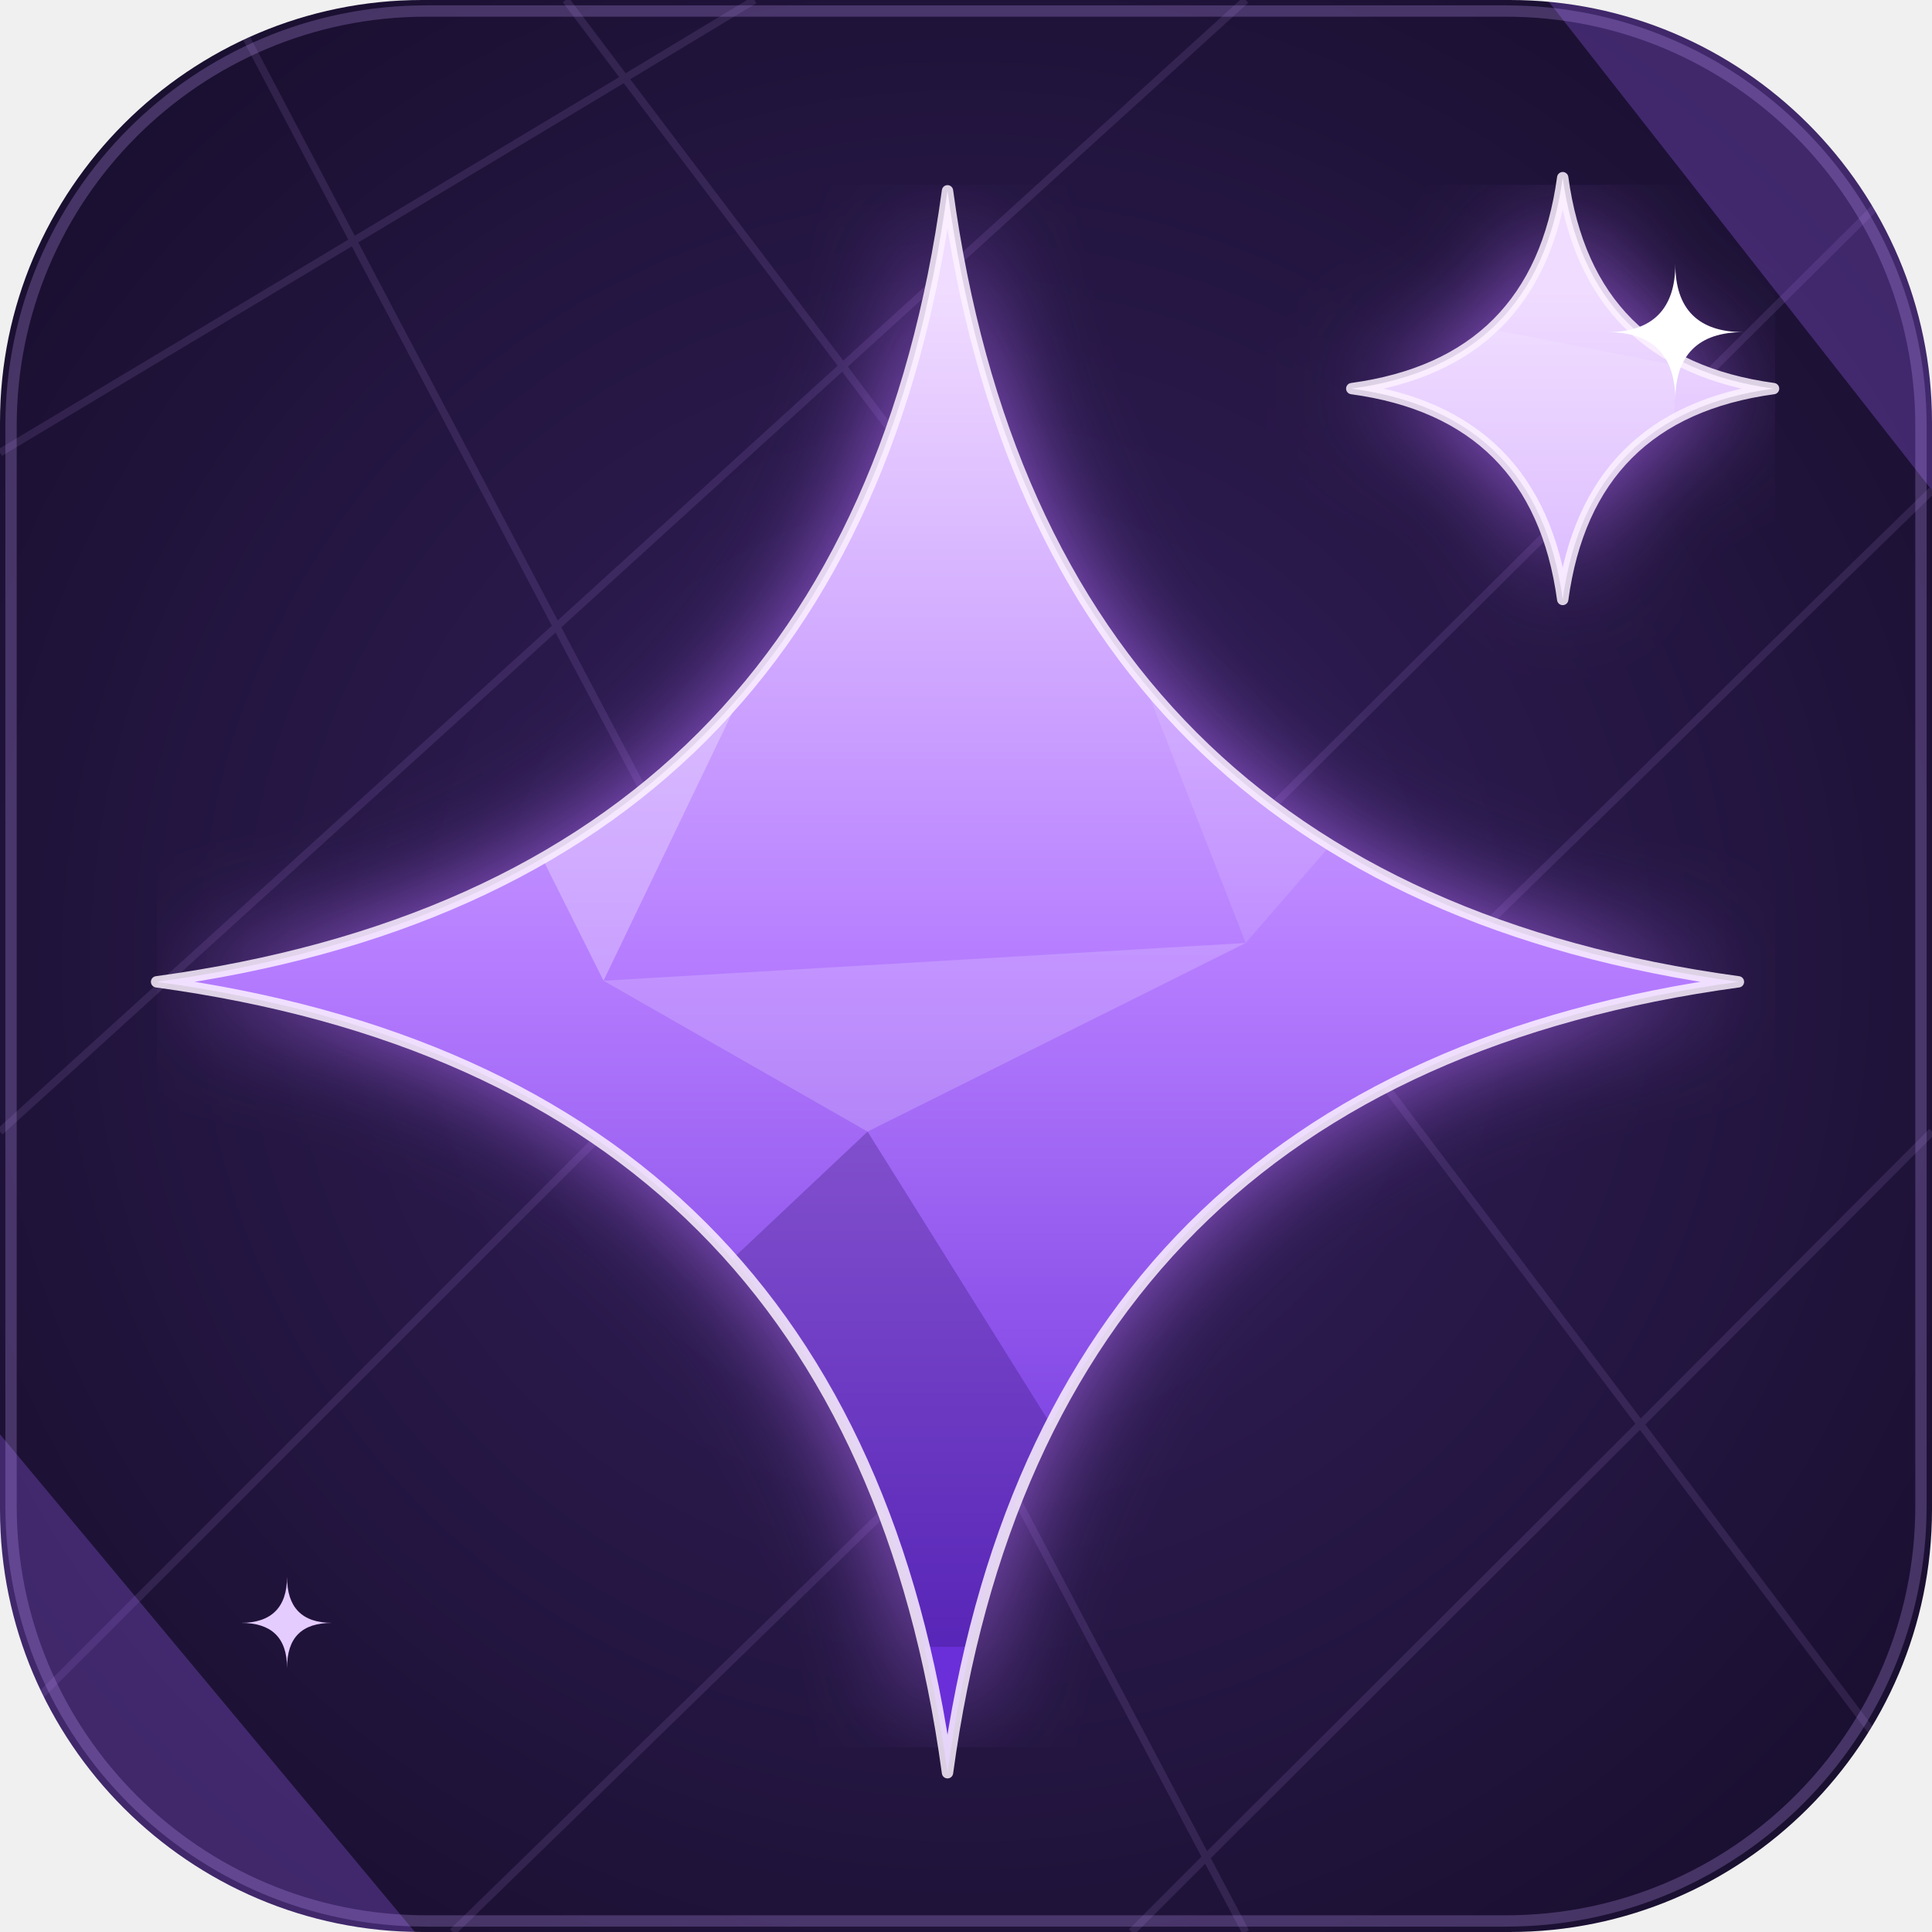
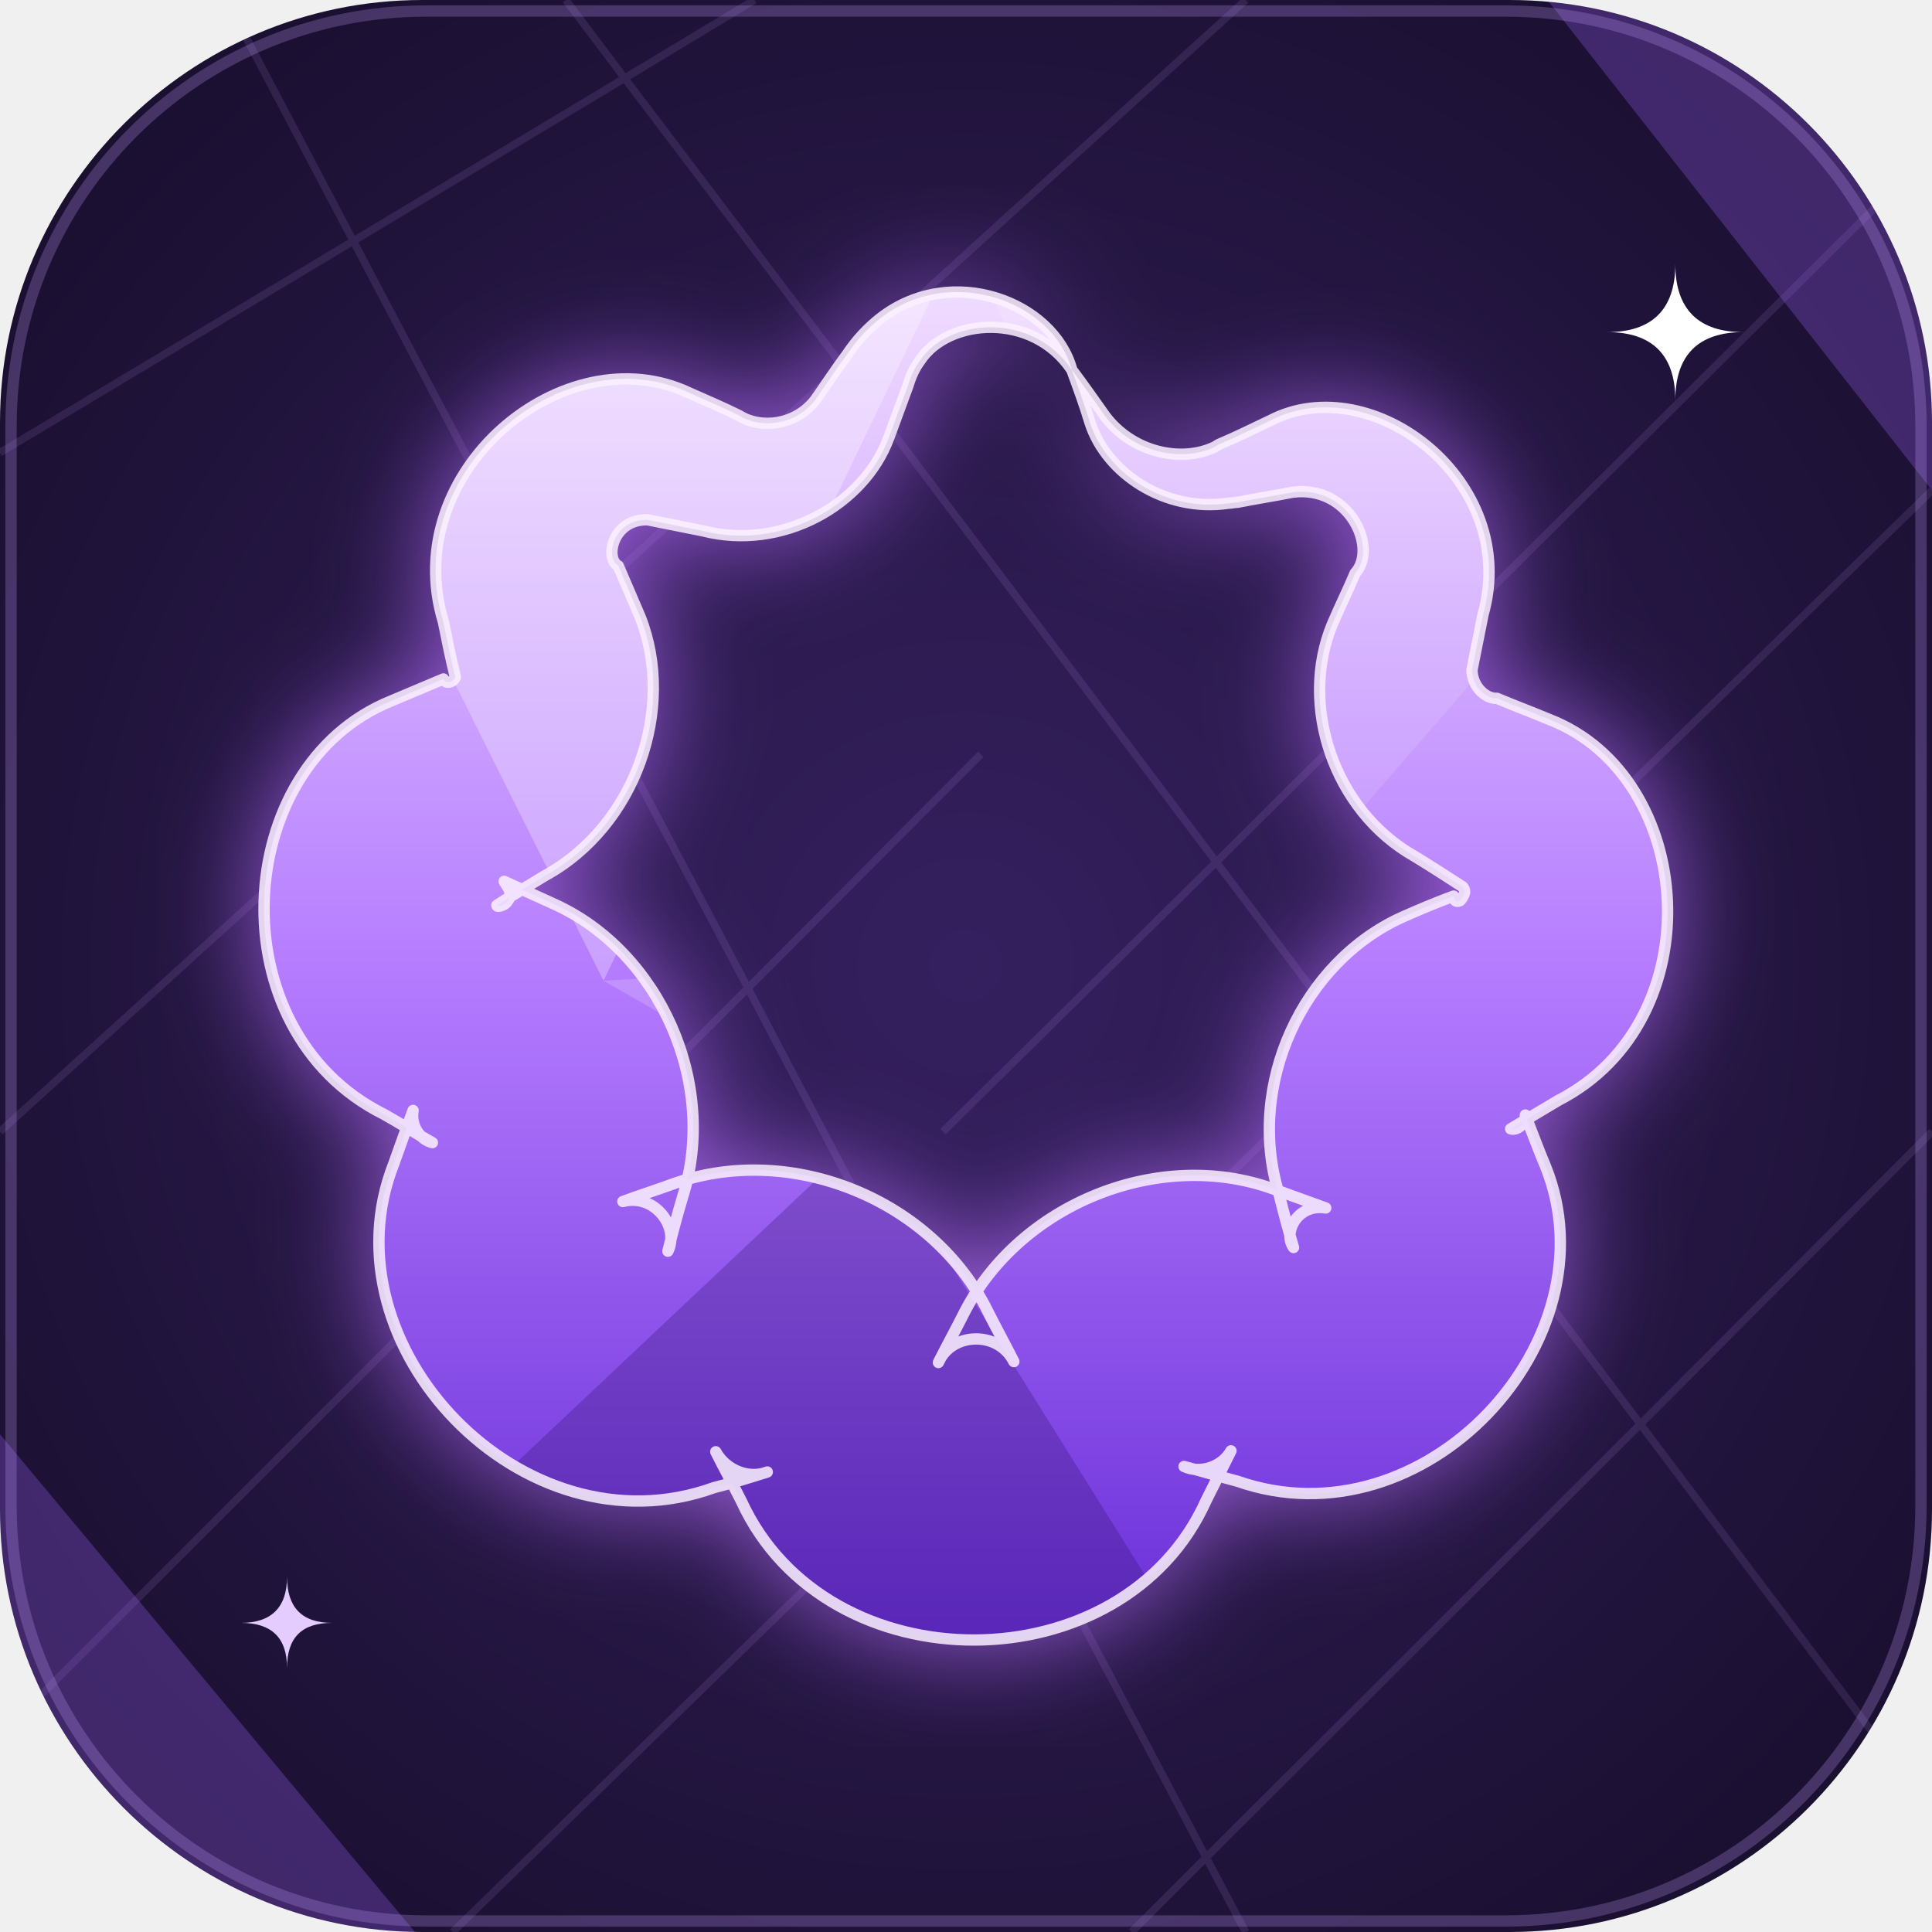
<svg xmlns="http://www.w3.org/2000/svg" width="512" height="512" viewBox="65 750 210 210" fill="none">
  <defs>
    <filter id="filter10_f_42_3" x="82.083" y="770.112" width="175.836" height="169.775" filterUnits="userSpaceOnUse" color-interpolation-filters="sRGB">
      <feFlood flood-opacity="0" result="BackgroundImageFix" />
      <feBlend mode="normal" in="SourceGraphic" in2="BackgroundImageFix" result="shape" />
      <feGaussianBlur stdDeviation="5.814" result="effect1_foregroundBlur_42_3" />
    </filter>
    <radialGradient id="paint10_radial_42_3" cx="0" cy="0" r="1" gradientUnits="userSpaceOnUse" gradientTransform="translate(170 855) scale(157.5)">
      <stop stop-color="#35205F" />
      <stop offset="1" stop-color="#140C26" />
    </radialGradient>
    <linearGradient id="paint11_linear_42_3" x1="93.712" y1="781.74" x2="93.712" y2="928.258" gradientUnits="userSpaceOnUse">
      <stop stop-color="#F0DCFF" />
      <stop offset="0.5" stop-color="#B57CFF" />
      <stop offset="1" stop-color="#6A2FD8" />
    </linearGradient>
    <clipPath id="clip6_42_3">
      <rect width="210" height="210" fill="white" transform="translate(65 750)" />
    </clipPath>
  </defs>
  <g clip-path="url(#clip6_42_3)">
    <mask id="mask10_42_3" style="mask-type:luminance" maskUnits="userSpaceOnUse" x="65" y="750" width="210" height="210">
      <path d="M229.1 750H110.9C85.6 750 65 770.6 65 795.9V914.1C65 939.4 85.6 960 110.9 960H229.1C254.4 960 275 939.4 275 914.1V795.9C275 770.6 254.4 750 229.1 750Z" fill="white" />
    </mask>
    <g mask="url(#mask10_42_3)">
      <path d="M275 750H65V960H275V750Z" fill="url(#paint10_radial_42_3)" />
      <path d="M65 799.2L103.4 776.2M103.4 776.2L132.9 758.5M103.4 776.2L89.6 750M103.4 776.2L125.5 818.1M132.9 758.5L147 750M132.9 758.5L156.6 789.8M132.9 758.5L126.5 750M65 873L125.5 818.1M125.5 818.1L156.6 789.8M125.5 818.1L146.3 857.4M156.6 789.8L200.4 750M156.6 789.8L197.2 843.7M114.2 960L171.1 904.6M171.1 904.6L212.6 864.1M171.1 904.6L146.3 857.4M171.1 904.6L196.1 951.9M212.6 864.1L275 803.3M212.6 864.1L243.3 904.8M212.6 864.1L197.2 843.7M188 960L196.1 951.9M196.1 951.9L243.3 904.8M196.1 951.9L200.4 960M243.3 904.8L275 873M243.3 904.8L275 946.9M65 938.7L146.3 857.4M146.3 857.4L171.6 832M275 766.4L197.2 843.7M197.2 843.7L167.5 873" stroke-width="0.82" stroke="#C9A0FF" stroke-opacity="0.12" />
      <path opacity="0.28" d="M65 960V905.9L110.1 960H65Z" fill="#A266FF" />
      <path opacity="0.28" d="M275 750V803.3L233.2 750H275Z" fill="#A266FF" />
    </g>
    <path d="M111.3 751.2H228.7C253.6 751.2 273.8 771.4 273.8 796.3V913.7C273.8 938.6 253.6 958.8 228.7 958.8H111.3C86.4 958.8 66.2 938.6 66.2 913.7V796.3C66.2 771.4 86.4 751.2 111.3 751.2Z" stroke-width="1.23" stroke="#C9A0FF" stroke-opacity="0.25" />
    <g opacity="0.85" filter="url(#filter10_f_42_3)">
-       <path d="M167.99 770.74Q178.31 846.4 253.96 856.72Q178.31 867.03 167.99 942.69Q157.67 867.03 82.02 856.72Q157.67 846.4 167.99 770.74ZM234.86 769.31Q237.6 789.49 257.78 792.24Q237.6 794.98 234.86 815.16Q232.11 794.98 211.93 792.24Q232.11 789.49 234.86 769.31Z" fill="#B66DFF" />
+       <path d="M181.5 790.2C182.2 792.1 182.9 794 183.5 796C185.3 801.5 191.7 805.7 198.5 804.7C198.8 804.7 199.2 804.6 199.5 804.6C201.5 804.2 203.5 803.9 205.5 803.5C211.7 802.7 214.8 809.6 212.3 812.3C211.5 814.2 210.6 816 209.8 817.9C206.2 826.6 209.9 838.1 218.8 843.1C220.6 844.2 222.3 845.3 224 846.4C224.3 846.8 224.2 847.1 224.1 847.3C224 847.5 223.9 847.7 223.7 847.9C223.5 848 223.3 848 223.2 847.9C223 847.7 223.1 847.5 223 847.4C221.1 848.1 219.2 848.9 217.4 849.7C206.6 854.6 200.4 867.9 204 879.7C204.5 881.7 205 883.6 205.6 885.6C204.4 883.9 206.1 880.8 209.1 881.3C207.2 880.6 205.2 879.9 203.3 879.2C191 874.8 175.9 880.8 169.8 892.7C168.9 894.5 167.9 896.3 167 898.1C168.4 894.8 173.5 894.6 175.2 898C174.3 896.2 173.3 894.4 172.4 892.6C166.4 880.4 151.1 874.2 138.4 878.6C136.5 879.3 134.6 879.9 132.7 880.6C136.1 879.7 138.9 883.3 137.6 886C138.1 884 138.6 882.1 139.2 880.1C143.1 867.8 136.7 853.5 125.3 848.3C123.5 847.5 121.6 846.6 119.8 845.8C119.9 846 120.3 846.5 120.4 846.9C120.5 847.3 120.4 847.7 120.2 847.9C120.1 848.1 119.9 848.3 119.6 848.4C119.4 848.5 119 848.6 119 848.4C120.7 847.3 122.4 846.3 124.2 845.2C134.1 839.8 138.5 827 134.6 817.1C133.8 815.2 133 813.4 132.2 811.5C130.7 810.7 131.6 806.4 135.4 806.5C137.4 806.9 139.4 807.3 141.4 807.7C150 809.9 158.9 804.9 161.6 797.6C162.3 795.7 163 793.8 163.7 791.9C164 790.9 164.4 790 165 789.2C168 784.6 177.2 783.8 181.5 790.2C179.5 782.8 168.4 778.6 160.7 784.6C159.3 785.7 158.1 787 157.1 788.5C155.9 790.1 154.8 791.8 153.6 793.5C151.4 796.3 147.6 796.6 145.4 795.2C143.6 794.3 141.7 793.5 139.9 792.7C126.4 786.3 108.2 801.2 113.2 817.6C113.6 819.6 114 821.6 114.5 823.6C114.2 824.3 113.3 824.3 113.2 823.8C111.3 824.6 109.4 825.4 107.5 826.2C90 833.3 88.5 862 106.7 871.1C108.5 872.1 110.2 873.2 112 874.2C110.7 873.9 109.6 872.4 109.9 870.7C109.2 872.6 108.5 874.5 107.8 876.5C100 896.3 121.9 919.2 142.6 911.7C144.6 911.2 146.5 910.6 148.4 910C146.4 910.8 143.9 909.8 142.8 907.8C143.7 909.6 144.7 911.4 145.6 913.2C154.9 933.4 187.1 933.2 196.1 913.1C197 911.3 197.9 909.5 198.8 907.7C197.8 909.5 195.4 910.2 193.7 909.4C195.6 909.9 197.6 910.5 199.5 911C219.8 918.1 240.6 895.7 233 876.8C232.2 874.9 231.5 873 230.8 871.2C230.8 872.3 229.8 872.9 229.2 872.7C230.9 871.7 232.7 870.6 234.4 869.6C251.3 860.9 249.4 834.4 233.4 828.2C231.5 827.4 229.6 826.7 227.7 825.9C226.6 826 225 824.7 225 822.8C225.4 820.8 225.8 818.8 226.2 816.8C230.3 802.3 214.1 790 203.1 795.7C201.2 796.6 199.4 797.5 197.5 798.3C197.3 798.4 197.2 798.5 197 798.6C193.4 800.3 188.1 799.2 185.1 795.2C183.9 793.5 182.7 791.8 181.5 790.2Z" fill="#B66DFF" />
    </g>
-     <path d="M167.99 770.74Q178.31 846.4 253.96 856.72Q178.31 867.03 167.99 942.69Q157.67 867.03 82.02 856.72Q157.67 846.4 167.99 770.74ZM234.86 769.31Q237.6 789.49 257.78 792.24Q237.6 794.98 234.86 815.16Q232.11 794.98 211.93 792.24Q232.11 789.49 234.86 769.31Z" fill="url(#paint11_linear_42_3)" />
+     <path d="M181.5 790.2C182.2 792.1 182.9 794 183.5 796C185.3 801.5 191.7 805.7 198.5 804.7C198.8 804.7 199.2 804.6 199.5 804.6C201.5 804.2 203.5 803.9 205.5 803.5C211.7 802.7 214.8 809.6 212.3 812.3C211.5 814.2 210.6 816 209.8 817.9C206.2 826.6 209.9 838.1 218.8 843.1C220.6 844.2 222.3 845.3 224 846.4C224.3 846.8 224.2 847.1 224.1 847.3C224 847.5 223.9 847.7 223.7 847.9C223.5 848 223.3 848 223.2 847.9C223 847.7 223.1 847.5 223 847.4C221.1 848.1 219.2 848.9 217.4 849.7C206.6 854.6 200.4 867.9 204 879.7C204.5 881.7 205 883.6 205.6 885.6C204.4 883.9 206.1 880.8 209.1 881.3C207.2 880.6 205.2 879.9 203.3 879.2C191 874.8 175.9 880.8 169.8 892.7C168.9 894.5 167.9 896.3 167 898.1C168.4 894.8 173.5 894.6 175.2 898C174.3 896.2 173.3 894.4 172.4 892.6C166.4 880.4 151.1 874.2 138.4 878.6C136.5 879.3 134.6 879.9 132.7 880.6C136.1 879.7 138.9 883.3 137.6 886C138.1 884 138.6 882.1 139.2 880.1C143.1 867.8 136.7 853.5 125.3 848.3C123.5 847.5 121.6 846.6 119.8 845.8C119.9 846 120.3 846.5 120.4 846.9C120.5 847.3 120.4 847.7 120.2 847.9C120.1 848.1 119.9 848.3 119.6 848.4C119.4 848.5 119 848.6 119 848.4C120.7 847.3 122.4 846.3 124.2 845.2C134.1 839.8 138.5 827 134.6 817.1C133.8 815.2 133 813.4 132.2 811.5C130.7 810.7 131.6 806.4 135.4 806.5C137.4 806.9 139.4 807.3 141.4 807.7C150 809.9 158.9 804.9 161.6 797.6C162.3 795.7 163 793.8 163.7 791.9C164 790.9 164.4 790 165 789.2C168 784.6 177.2 783.8 181.5 790.2C179.5 782.8 168.4 778.6 160.7 784.6C159.3 785.7 158.1 787 157.1 788.5C155.9 790.1 154.8 791.8 153.6 793.5C151.4 796.3 147.6 796.6 145.4 795.2C143.6 794.3 141.7 793.5 139.9 792.7C126.4 786.3 108.2 801.2 113.2 817.6C113.6 819.6 114 821.6 114.5 823.6C114.2 824.3 113.3 824.3 113.2 823.8C111.3 824.6 109.4 825.4 107.5 826.2C90 833.3 88.5 862 106.7 871.1C108.5 872.1 110.2 873.2 112 874.2C110.7 873.9 109.6 872.4 109.9 870.7C109.2 872.6 108.5 874.5 107.8 876.5C100 896.3 121.9 919.2 142.6 911.7C144.6 911.2 146.5 910.6 148.4 910C146.4 910.8 143.9 909.8 142.8 907.8C143.7 909.6 144.7 911.4 145.6 913.2C154.9 933.4 187.1 933.2 196.1 913.1C197 911.3 197.9 909.5 198.8 907.7C197.8 909.5 195.4 910.2 193.7 909.4C195.6 909.9 197.6 910.5 199.5 911C219.8 918.1 240.6 895.7 233 876.8C232.2 874.9 231.5 873 230.8 871.2C230.8 872.3 229.8 872.9 229.2 872.7C230.9 871.7 232.7 870.6 234.4 869.6C251.3 860.9 249.4 834.4 233.4 828.2C231.5 827.4 229.6 826.7 227.7 825.9C226.6 826 225 824.7 225 822.8C225.4 820.8 225.8 818.8 226.2 816.8C230.3 802.3 214.1 790 203.1 795.7C201.2 796.6 199.4 797.5 197.5 798.3C197.3 798.4 197.2 798.5 197 798.6C193.4 800.3 188.1 799.2 185.1 795.2C183.9 793.5 182.7 791.8 181.5 790.2Z" fill="url(#paint11_linear_42_3)" />
    <mask id="mask11_42_3" style="mask-type:luminance" maskUnits="userSpaceOnUse" x="93" y="781" width="154" height="148">
-       <path d="M167.99 770.74Q178.31 846.4 253.96 856.72Q178.31 867.03 167.99 942.69Q157.67 867.03 82.02 856.72Q157.67 846.4 167.99 770.74ZM234.86 769.31Q237.6 789.49 257.78 792.24Q237.6 794.98 234.86 815.16Q232.11 794.98 211.93 792.24Q232.11 789.49 234.86 769.31Z" fill="white" />
+       <path d="M181.5 790.2C182.2 792.1 182.9 794 183.5 796C185.3 801.5 191.7 805.7 198.5 804.7C198.8 804.7 199.2 804.6 199.5 804.6C201.5 804.2 203.5 803.9 205.5 803.5C211.7 802.7 214.8 809.6 212.3 812.3C211.5 814.2 210.6 816 209.8 817.9C206.2 826.6 209.9 838.1 218.8 843.1C220.6 844.2 222.3 845.3 224 846.4C224.3 846.8 224.2 847.1 224.1 847.3C224 847.5 223.9 847.7 223.7 847.9C223.5 848 223.3 848 223.2 847.9C223 847.7 223.1 847.5 223 847.4C221.1 848.1 219.2 848.9 217.4 849.7C206.6 854.6 200.4 867.9 204 879.7C204.5 881.7 205 883.6 205.6 885.6C204.4 883.9 206.1 880.8 209.1 881.3C207.2 880.6 205.2 879.9 203.3 879.2C191 874.8 175.9 880.8 169.8 892.7C168.9 894.5 167.9 896.3 167 898.1C168.4 894.8 173.5 894.6 175.2 898C174.3 896.2 173.3 894.4 172.4 892.6C166.4 880.4 151.1 874.2 138.4 878.6C136.5 879.3 134.6 879.9 132.7 880.6C136.1 879.7 138.9 883.3 137.6 886C138.1 884 138.6 882.1 139.2 880.1C143.1 867.8 136.7 853.5 125.3 848.3C123.5 847.5 121.6 846.6 119.8 845.8C119.9 846 120.3 846.5 120.4 846.9C120.5 847.3 120.4 847.7 120.2 847.9C120.1 848.1 119.9 848.3 119.6 848.4C119.4 848.5 119 848.6 119 848.4C120.7 847.3 122.4 846.3 124.2 845.2C134.1 839.8 138.5 827 134.6 817.1C133.8 815.2 133 813.4 132.2 811.5C130.7 810.7 131.6 806.4 135.4 806.5C137.4 806.9 139.4 807.3 141.4 807.7C150 809.9 158.9 804.9 161.6 797.6C162.3 795.7 163 793.8 163.7 791.9C164 790.9 164.4 790 165 789.2C168 784.6 177.2 783.8 181.5 790.2C179.5 782.8 168.4 778.6 160.7 784.6C159.3 785.7 158.1 787 157.1 788.5C155.9 790.1 154.8 791.8 153.6 793.5C151.4 796.3 147.6 796.6 145.4 795.2C143.6 794.3 141.7 793.5 139.9 792.7C126.4 786.3 108.2 801.2 113.2 817.6C113.6 819.6 114 821.6 114.5 823.6C114.2 824.3 113.3 824.3 113.2 823.8C111.3 824.6 109.4 825.4 107.5 826.2C90 833.3 88.5 862 106.7 871.1C108.5 872.1 110.2 873.2 112 874.2C110.7 873.9 109.6 872.4 109.9 870.7C109.2 872.6 108.5 874.5 107.8 876.5C100 896.3 121.9 919.2 142.6 911.7C144.6 911.2 146.5 910.6 148.4 910C146.4 910.8 143.9 909.8 142.8 907.8C143.7 909.6 144.7 911.4 145.6 913.2C154.9 933.4 187.1 933.2 196.1 913.1C197 911.3 197.9 909.5 198.8 907.7C197.8 909.5 195.4 910.2 193.7 909.4C195.6 909.9 197.6 910.5 199.5 911C219.8 918.1 240.6 895.7 233 876.8C232.2 874.9 231.5 873 230.8 871.2C230.8 872.3 229.8 872.9 229.2 872.7C230.9 871.7 232.7 870.6 234.4 869.6C251.3 860.9 249.4 834.4 233.4 828.2C231.5 827.4 229.6 826.7 227.7 825.9C226.6 826 225 824.7 225 822.8C225.4 820.8 225.8 818.8 226.2 816.8C230.3 802.3 214.1 790 203.1 795.7C201.2 796.6 199.4 797.5 197.5 798.3C197.3 798.4 197.2 798.5 197 798.6C193.4 800.3 188.1 799.2 185.1 795.2C183.9 793.5 182.7 791.8 181.5 790.2Z" fill="white" />
    </mask>
    <g mask="url(#mask11_42_3)">
      <path opacity="0.28" d="M89.6 774.6H170L130.6 856.6L89.6 774.6Z" fill="white" />
      <path opacity="0.12" d="M170 774.6L253.7 791L200.4 852.5L170 774.6Z" fill="white" />
      <path opacity="0.28" d="M89.6 938.7L159.3 873L200.4 938.7H89.6Z" fill="#2A0E66" />
      <path opacity="0.22" d="M200.4 938.7L257.8 864.8V938.7H200.4Z" fill="#2A0E66" />
      <path opacity="0.18" d="M130.6 856.6L200.4 852.5L159.3 873L130.6 856.6Z" fill="white" />
    </g>
-     <path opacity="0.85" d="M167.99 770.74Q178.31 846.4 253.96 856.72Q178.31 867.03 167.99 942.69Q157.67 867.03 82.02 856.72Q157.67 846.4 167.99 770.74ZM234.86 769.31Q237.6 789.49 257.78 792.24Q237.6 794.98 234.86 815.16Q232.11 794.98 211.93 792.24Q232.11 789.49 234.86 769.31Z" stroke-width="1.232" stroke-linejoin="round" stroke="#FBF1FF" />
+     <path opacity="0.85" d="M181.5 790.2C182.2 792.1 182.9 794 183.5 796C185.3 801.5 191.7 805.7 198.5 804.7C198.8 804.7 199.2 804.6 199.5 804.6C201.5 804.2 203.5 803.9 205.5 803.5C211.7 802.7 214.8 809.6 212.3 812.3C211.5 814.2 210.6 816 209.8 817.9C206.2 826.6 209.9 838.1 218.8 843.1C220.6 844.2 222.3 845.3 224 846.4C224.3 846.8 224.2 847.1 224.1 847.3C224 847.5 223.9 847.7 223.7 847.9C223.5 848 223.3 848 223.2 847.9C223 847.7 223.1 847.5 223 847.4C221.1 848.1 219.2 848.9 217.4 849.7C206.6 854.6 200.4 867.9 204 879.7C204.5 881.7 205 883.6 205.6 885.6C204.4 883.9 206.1 880.8 209.1 881.3C207.2 880.6 205.2 879.9 203.3 879.2C191 874.8 175.9 880.8 169.8 892.7C168.9 894.5 167.9 896.3 167 898.1C168.4 894.8 173.5 894.6 175.2 898C174.3 896.2 173.3 894.4 172.4 892.6C166.4 880.4 151.1 874.2 138.4 878.6C136.5 879.3 134.6 879.9 132.7 880.6C136.1 879.7 138.9 883.3 137.6 886C138.1 884 138.6 882.1 139.2 880.1C143.1 867.8 136.7 853.5 125.3 848.3C123.5 847.5 121.6 846.6 119.8 845.8C119.9 846 120.3 846.5 120.4 846.9C120.5 847.3 120.4 847.7 120.2 847.9C120.1 848.1 119.9 848.3 119.6 848.4C119.4 848.5 119 848.6 119 848.4C120.7 847.3 122.4 846.3 124.2 845.2C134.1 839.8 138.5 827 134.6 817.1C133.8 815.2 133 813.4 132.2 811.5C130.7 810.7 131.6 806.4 135.4 806.5C137.4 806.9 139.4 807.3 141.4 807.7C150 809.9 158.9 804.9 161.6 797.6C162.3 795.7 163 793.8 163.7 791.9C164 790.9 164.4 790 165 789.2C168 784.6 177.2 783.8 181.5 790.2ZM181.5 790.2C179.5 782.8 168.4 778.6 160.7 784.6C159.3 785.7 158.1 787 157.1 788.5C155.9 790.1 154.8 791.8 153.6 793.5C151.4 796.3 147.6 796.6 145.4 795.2C143.6 794.3 141.7 793.5 139.9 792.7C126.4 786.3 108.2 801.2 113.2 817.6C113.6 819.6 114 821.6 114.5 823.6C114.2 824.3 113.3 824.3 113.2 823.8C111.3 824.6 109.4 825.4 107.5 826.2C90 833.3 88.5 862 106.7 871.1C108.5 872.1 110.2 873.2 112 874.2C110.7 873.9 109.6 872.4 109.9 870.7C109.2 872.6 108.5 874.5 107.8 876.5C100 896.3 121.9 919.2 142.6 911.7C144.6 911.2 146.5 910.6 148.4 910C146.4 910.8 143.9 909.8 142.8 907.8C143.7 909.6 144.7 911.4 145.6 913.2C154.9 933.4 187.1 933.2 196.1 913.1C197 911.3 197.9 909.5 198.8 907.7C197.8 909.5 195.4 910.2 193.7 909.4C195.6 909.9 197.6 910.5 199.5 911C219.8 918.1 240.6 895.7 233 876.8C232.2 874.9 231.5 873 230.8 871.2C230.8 872.3 229.8 872.9 229.2 872.7C230.9 871.7 232.7 870.6 234.4 869.6C251.3 860.9 249.4 834.4 233.4 828.2C231.5 827.4 229.6 826.7 227.7 825.9C226.6 826 225 824.7 225 822.8C225.4 820.8 225.8 818.8 226.2 816.8C230.3 802.3 214.1 790 203.1 795.7C201.2 796.6 199.4 797.5 197.5 798.3C197.3 798.4 197.2 798.5 197 798.6C193.4 800.3 188.1 799.2 185.1 795.2C183.9 793.5 182.7 791.8 181.5 790.2Z" stroke-width="1.232" stroke-linejoin="round" stroke="#FBF1FF" />
    <path d="M247.1 778.7C247.1 783.6 249.6 786.1 254.5 786.1C249.6 786.1 247.1 788.6 247.1 793.5C247.1 788.6 244.6 786.1 239.7 786.1C244.6 786.1 247.1 783.6 247.1 778.7Z" fill="white" />
    <path d="M96.2 921.4C96.2 924.7 97.8 926.4 101.1 926.4C97.8 926.4 96.2 928 96.2 931.3C96.2 928 94.5 926.4 91.2 926.4C94.5 926.4 96.2 924.7 96.2 921.4Z" fill="#E5CCFF" />
  </g>
</svg>
